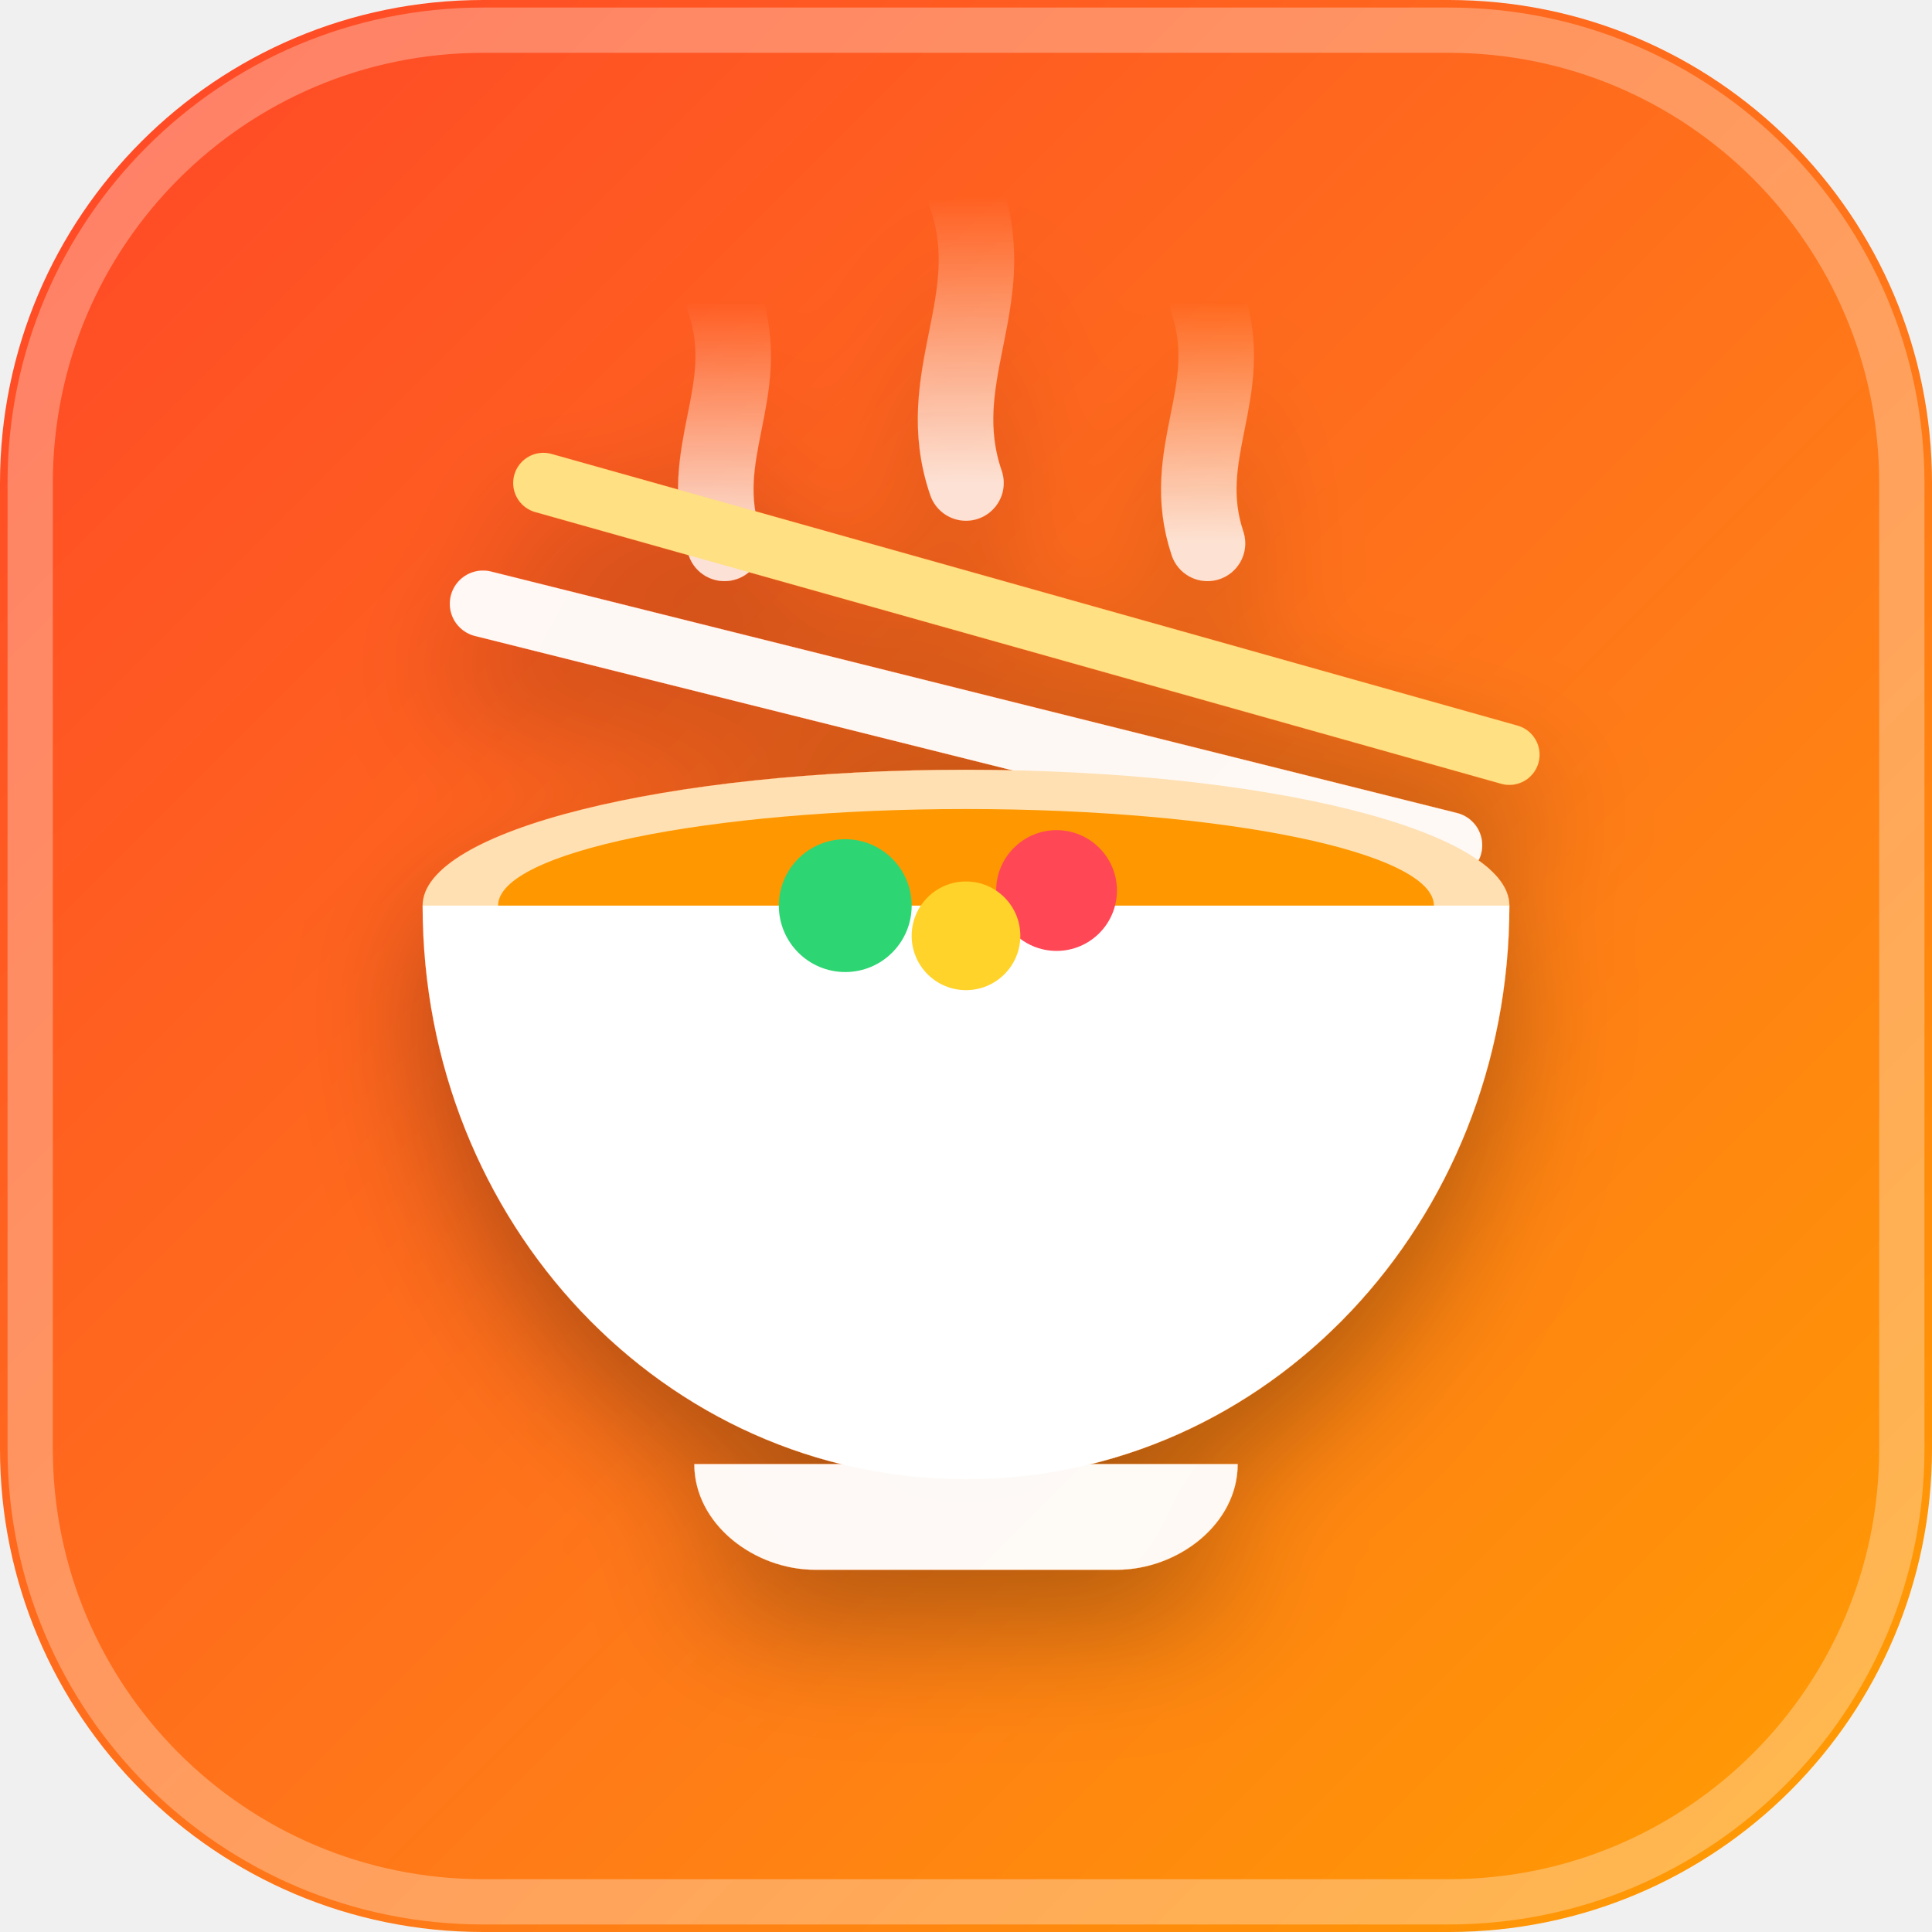
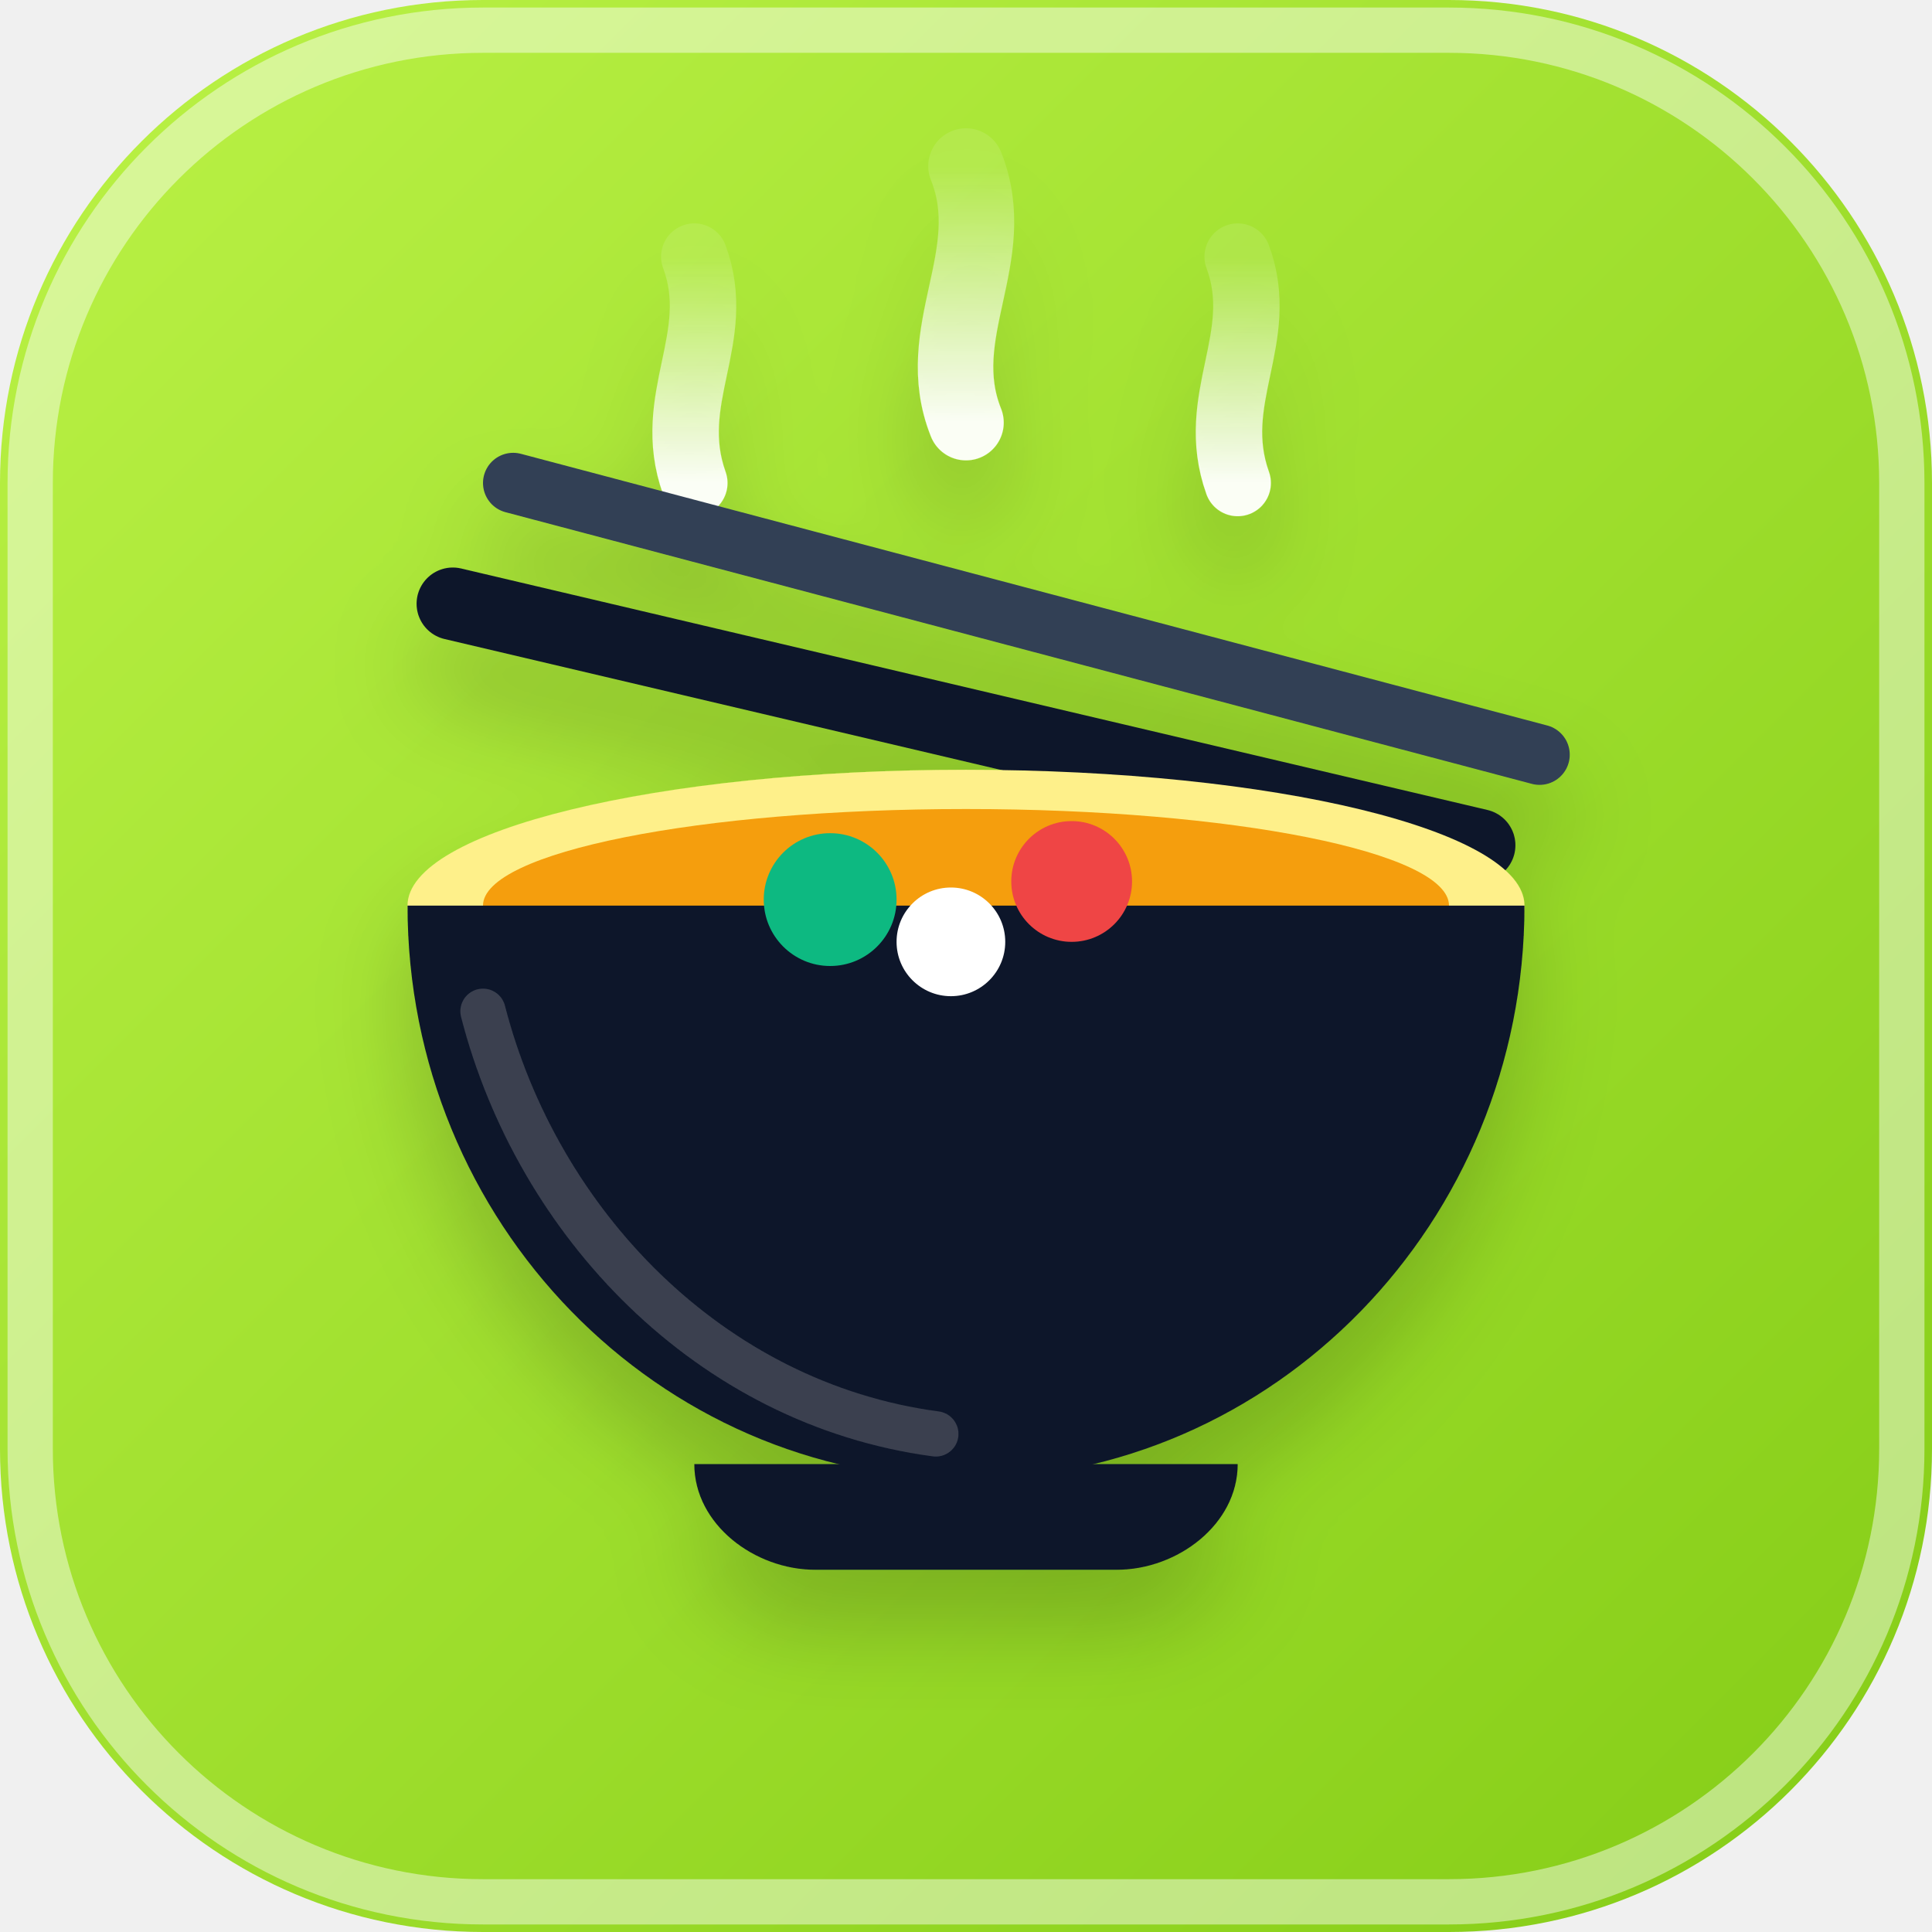
<svg xmlns="http://www.w3.org/2000/svg" viewBox="0 0 64 64" fill="none">
  <defs>
-     <linearGradient id="favBg" x1="0%" y1="0%" x2="100%" y2="100%">
-       <stop offset="0%" stop-color="#ff4528" />
-       <stop offset="60%" stop-color="#ff7a18" />
-       <stop offset="100%" stop-color="#ffa000" />
+     <linearGradient id="brandLime" x1="0%" y1="0%" x2="100%" y2="100%">
+       <stop offset="0%" stop-color="#bbf246" />
+       <stop offset="100%" stop-color="#84cc16" />
    </linearGradient>
    <linearGradient id="steamGrad" x1="0%" y1="100%" x2="0%" y2="0%">
-       <stop offset="0%" stop-color="#ffffff" stop-opacity="0.8" />
-       <stop offset="100%" stop-color="#ffffff" stop-opacity="0" />
+       <stop offset="0%" stop-color="#ffffff" stop-opacity="0.95" />
+       <stop offset="100%" stop-color="#ffffff" stop-opacity="0.1" />
    </linearGradient>
-     <filter id="glow" x="-20%" y="-20%" width="140%" height="140%">
-       <feDropShadow dx="0" dy="2" stdDeviation="2" flood-color="#000000" flood-opacity="0.3" />
+     <filter id="iconShadow" x="-10%" y="-10%" width="120%" height="120%">
+       <feDropShadow dx="0" dy="2" stdDeviation="1.5" flood-color="#000000" flood-opacity="0.18" />
    </filter>
  </defs>
-   <rect width="64" height="64" rx="16" fill="url(#favBg)" />
-   <rect x="1" y="1" width="62" height="62" rx="15" stroke="rgba(255,255,255,0.3)" stroke-width="1.5" fill="none" />
-   <g filter="url(#glow)">
-     <path d="M24 18c-1-3 1-5 0-8" stroke="url(#steamGrad)" stroke-width="2.5" stroke-linecap="round" />
-     <path d="M32 16c-1.2-3.5 1.2-6 0-9.5" stroke="url(#steamGrad)" stroke-width="2.5" stroke-linecap="round" />
-     <path d="M40 18c-1-3 1-5 0-8" stroke="url(#steamGrad)" stroke-width="2.5" stroke-linecap="round" />
-     <line x1="16" y1="20" x2="48" y2="28" stroke="#ffffff" stroke-width="2.2" stroke-linecap="round" opacity="0.95" />
-     <line x1="18" y1="16" x2="50" y2="25" stroke="#ffe082" stroke-width="2" stroke-linecap="round" />
-     <ellipse cx="32" cy="30" rx="18" ry="4.5" fill="#ffe0b2" />
-     <ellipse cx="32" cy="30" rx="15.5" ry="3.2" fill="#ff9800" />
-     <path d="M14 30c0 10.5 8 19 18 19s18-8.5 18-19H14z" fill="#ffffff" />
-     <path d="M23 48.5h18c0 2-2 3.5-4 3.5H27c-2 0-4-1.5-4-3.5z" fill="#ffffff" opacity="0.95" />
-     <circle cx="28" cy="30" r="2.2" fill="#2ed573" />
-     <circle cx="35" cy="29.5" r="2" fill="#ff4757" />
-     <circle cx="32" cy="31" r="1.8" fill="#ffd32a" />
+   <rect width="64" height="64" rx="16" fill="url(#brandLime)" />
+   <rect x="1" y="1" width="62" height="62" rx="15" stroke="rgba(255, 255, 255, 0.45)" stroke-width="1.5" fill="none" />
+   <g filter="url(#iconShadow)">
+     <path d="M23 16c-1-2.8 1-4.8 0-7.5" stroke="url(#steamGrad)" stroke-width="2.2" stroke-linecap="round" />
+     <path d="M32 14c-1.2-3 1.2-5.5 0-8.5" stroke="url(#steamGrad)" stroke-width="2.5" stroke-linecap="round" />
+     <path d="M41 16c-1-2.8 1-4.8 0-7.5" stroke="url(#steamGrad)" stroke-width="2.2" stroke-linecap="round" />
+     <line x1="15" y1="20" x2="49" y2="28" stroke="#0f172a" stroke-width="2.4" stroke-linecap="round" />
+     <line x1="17" y1="16" x2="51" y2="25" stroke="#334155" stroke-width="2" stroke-linecap="round" />
+     <ellipse cx="32" cy="30" rx="18.5" ry="4.5" fill="#fef08a" />
+     <ellipse cx="32" cy="30" rx="16" ry="3.2" fill="#f59e0b" />
+     <path d="M13.5 30c0 10.5 8.3 19 18.5 19s18.5-8.5 18.5-19H13.5z" fill="#0f172a" />
+     <path d="M23 48.5h18c0 2-2 3.5-4 3.5H27c-2 0-4-1.5-4-3.5z" fill="#0f172a" />
+     <path d="M16 33.5c1.8 7 7.5 13 15 14" stroke="rgba(255, 255, 255, 0.18)" stroke-width="1.5" stroke-linecap="round" fill="none" />
+     <circle cx="27.5" cy="29.8" r="2.2" fill="#10b981" />
+     <circle cx="35.5" cy="29.2" r="2" fill="#ef4444" />
+     <circle cx="31.5" cy="31.2" r="1.8" fill="#ffffff" />
  </g>
</svg>
